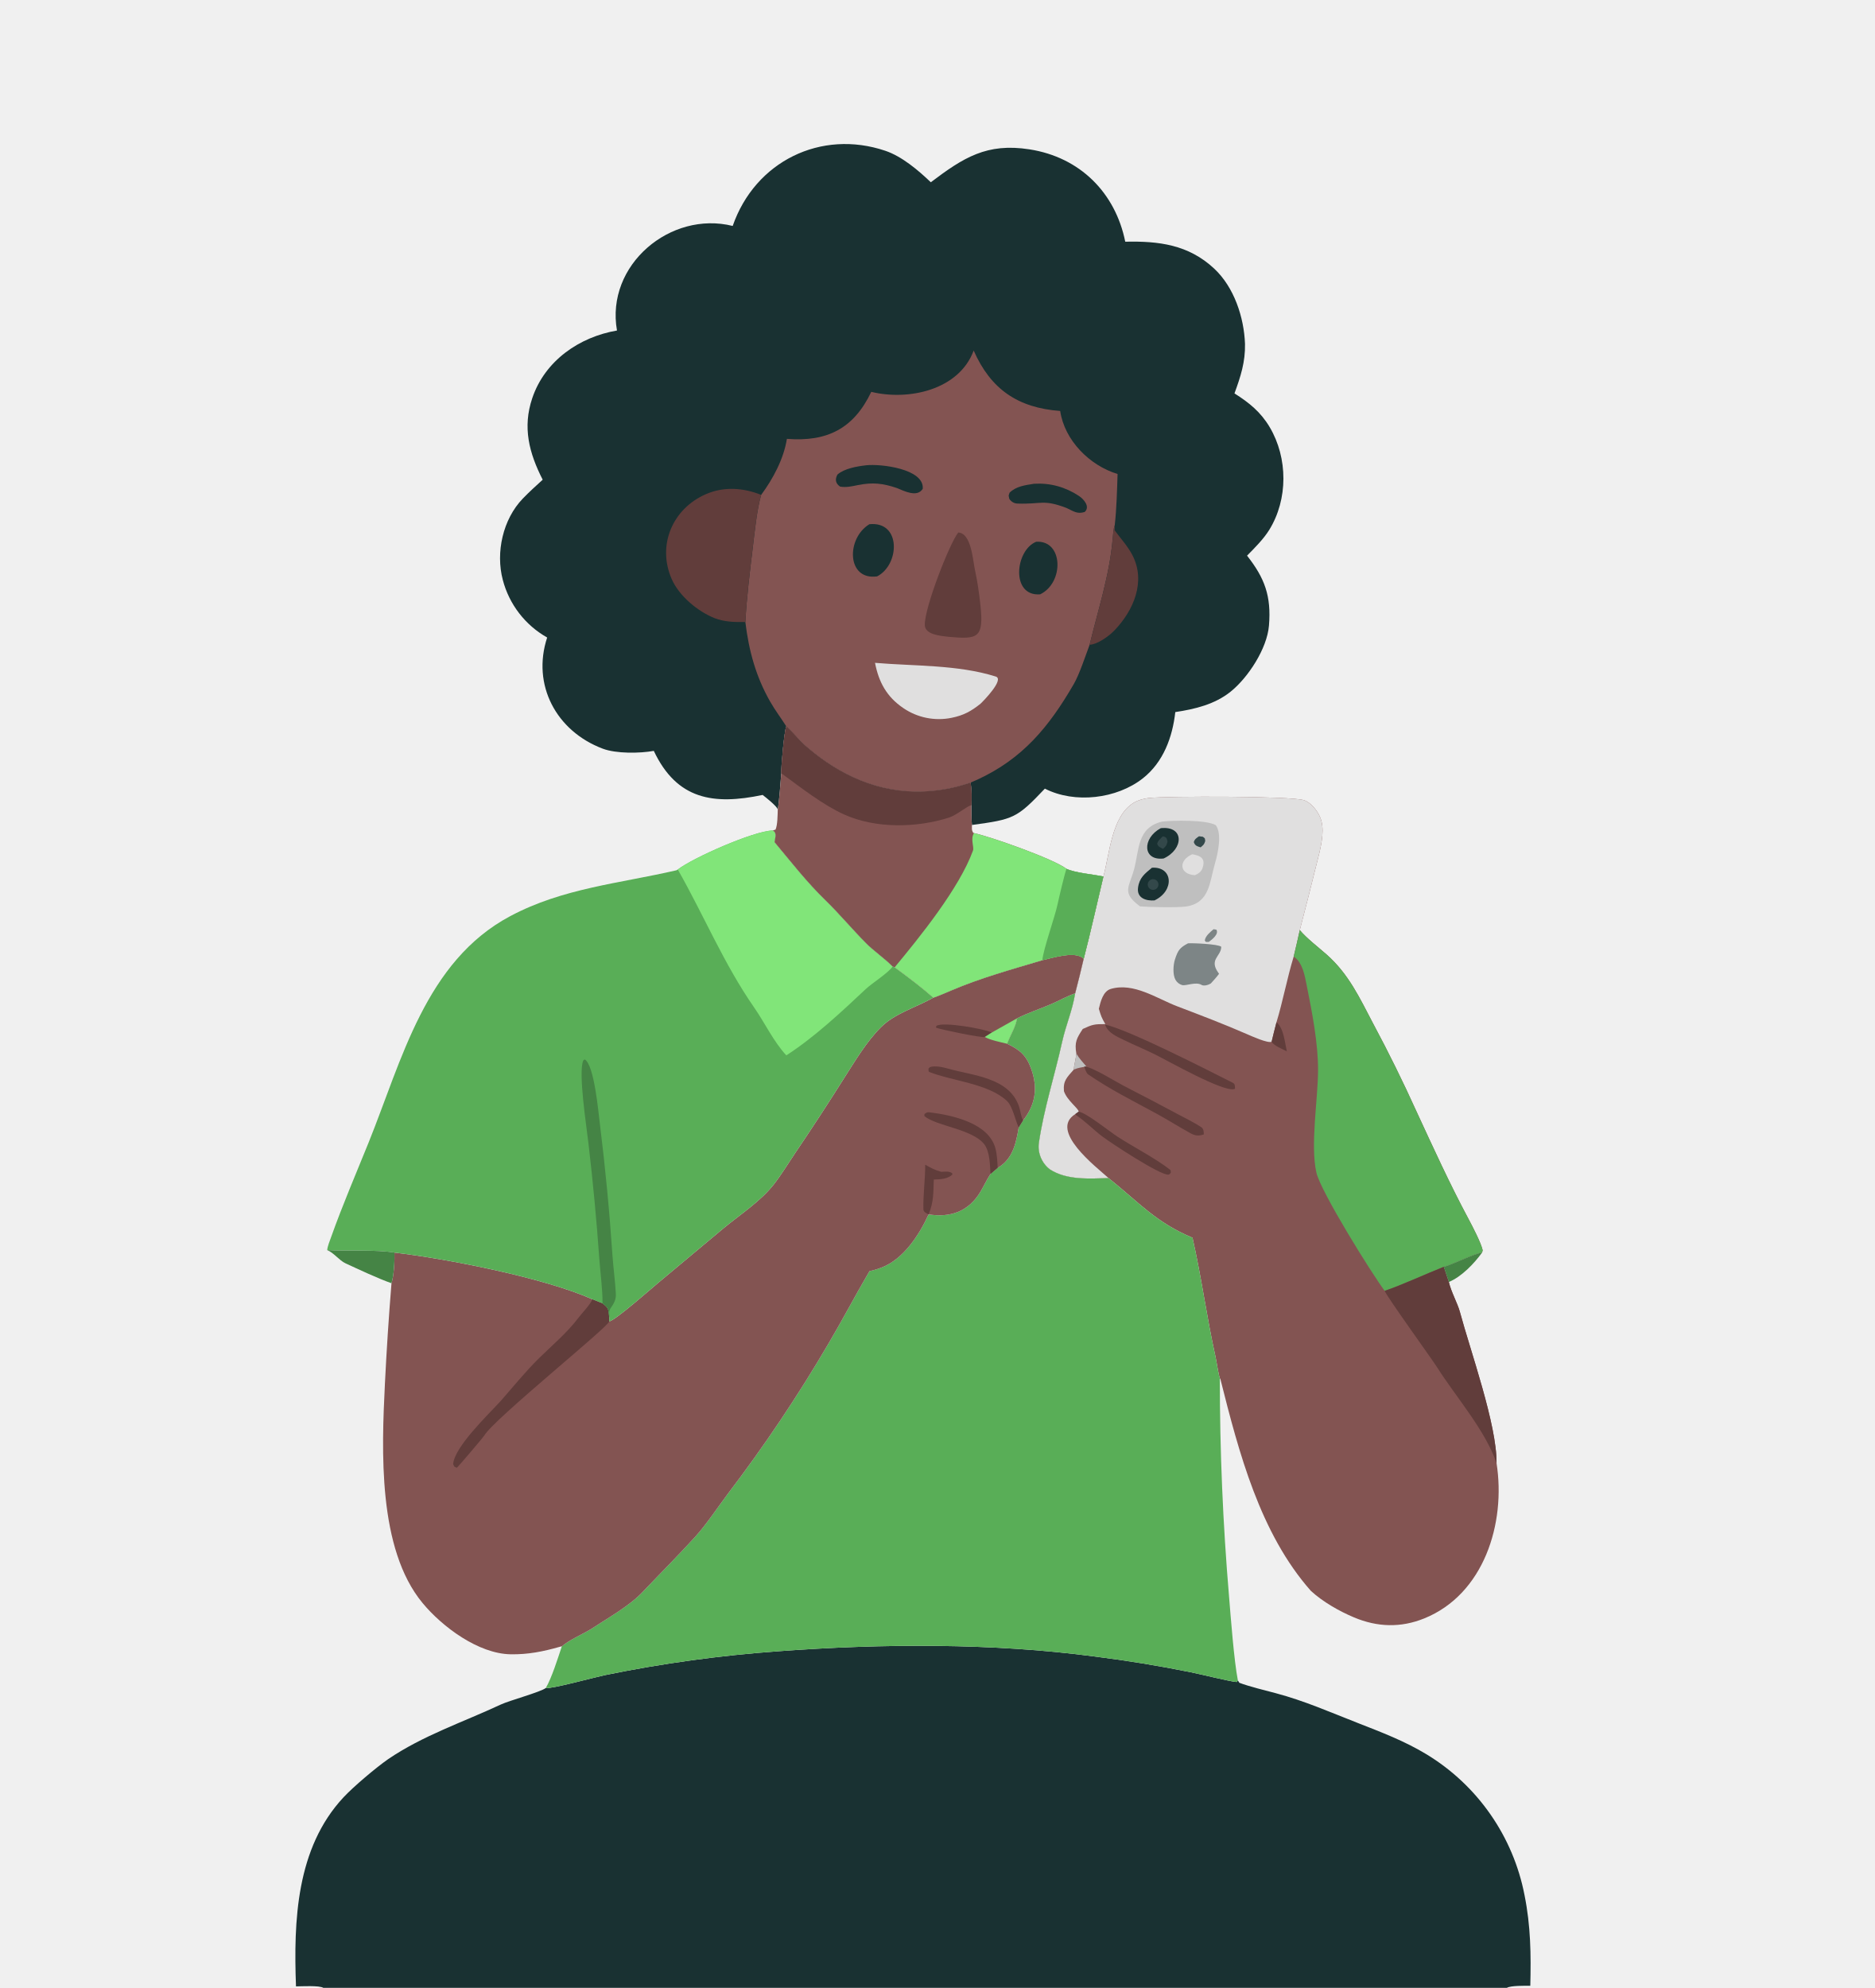
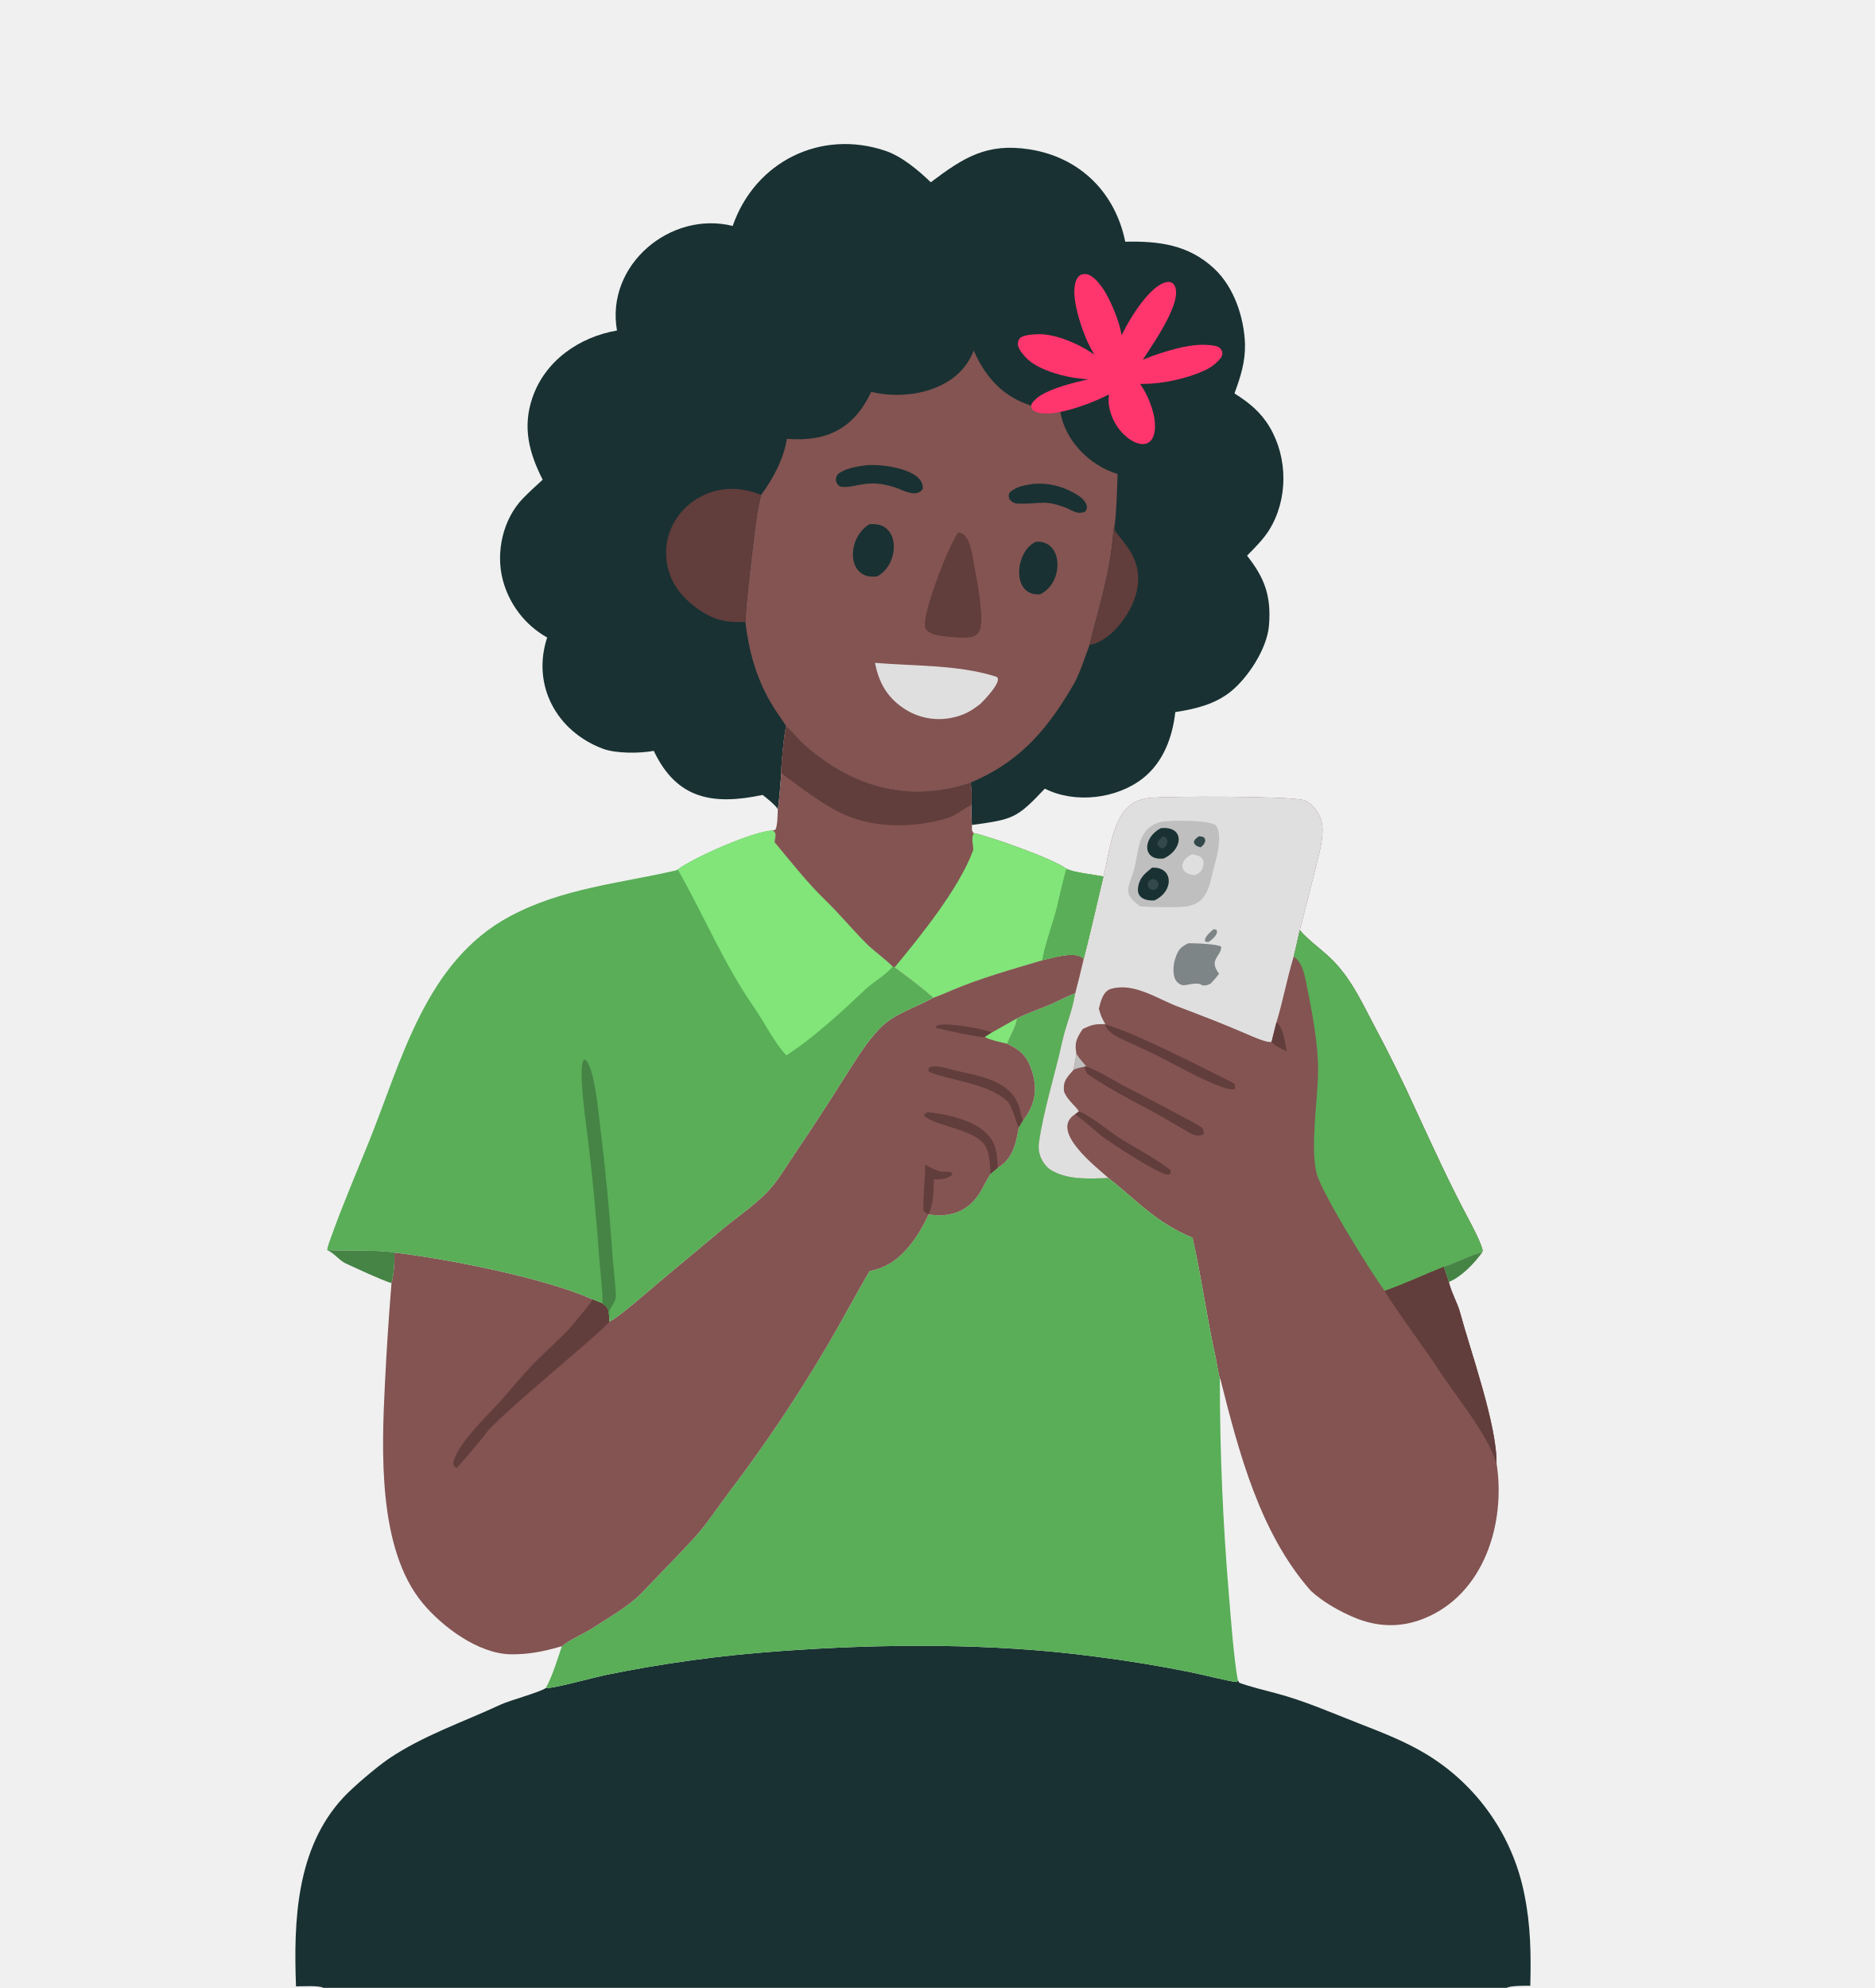
<svg xmlns="http://www.w3.org/2000/svg" width="431" height="457" viewBox="0 0 431 457" fill="none">
-   <g clip-path="url(#clip0_30_200)">
+   <g clip-path="url(#clip0_71_2100)">
    <path d="M168.437 51.941C173.595 37.09 188.752 29.658 203.547 34.668C207.342 35.952 211.115 39.145 213.984 41.898C221.515 36.21 226.853 32.81 236.66 34.333C248.336 36.146 256.423 44.362 258.682 55.564C266.354 55.391 273.221 56.215 279.153 61.769C283.71 66.035 285.99 72.945 286.213 79.055C286.3 83.208 285.207 86.575 283.791 90.436C287.184 92.573 289.841 94.736 291.895 98.204C296.089 105.285 296.13 114.776 291.795 121.794C290.481 123.918 288.442 125.953 286.684 127.733C290.742 132.893 292.281 137.015 291.721 143.812C291.286 149.089 286.945 155.759 282.887 159.014C279.269 161.916 274.716 163.011 270.187 163.693C269.549 169.443 267.454 175.187 262.76 178.899C256.755 183.649 247.093 184.807 240.204 181.291C233.753 188.104 233.019 188.341 223.44 189.645C223.303 188.505 223.326 186.337 223.306 185.111C223.382 183.558 223.386 181.41 223.114 179.9C219.581 181.123 215.885 181.813 212.148 181.949C202.016 182.301 193.098 178.257 185.517 171.739C183.775 170.242 182.604 168.675 180.962 167.159L180.76 166.975C180.255 168.245 179.537 176.492 179.606 177.838C179.482 179.423 179.09 184.676 178.801 186.039C178.456 185.204 176.132 183.365 175.322 182.741C164.006 185.116 155.606 183.818 150.301 172.611C147.086 173.196 141.665 173.272 138.573 172.107C127.848 168.068 122.215 157.411 125.787 146.553C120.736 143.704 117.057 138.928 115.59 133.317C113.907 126.969 115.615 119.36 120.179 114.62C121.624 113.119 123.216 111.678 124.759 110.274C121.616 104.114 120.103 98.237 122.357 91.546C125.281 82.868 133.227 77.457 141.838 75.977C139.175 60.877 154.178 48.377 168.437 51.941Z" fill="#193132" />
    <path d="M200.297 90.08C208.846 92.166 220.476 89.672 223.837 80.582C227.754 89.486 233.996 93.755 243.727 94.472C244.724 101.226 250.475 107.009 256.92 108.963C256.793 112.699 256.693 117.068 256.262 120.765C255.97 121.456 255.854 123.142 255.785 123.944C255.051 132.309 252.445 140.14 250.491 148.221C249.538 150.744 248.164 154.985 246.855 157.245C241.139 167.118 235.076 174.464 224.577 179.273C224.095 179.493 223.607 179.702 223.114 179.9C219.581 181.123 215.885 181.813 212.148 181.95C202.016 182.301 193.098 178.257 185.517 171.739C183.775 170.242 182.604 168.675 180.962 167.159L180.76 166.975C179.514 165.003 178.217 163.328 177.04 161.264C173.749 155.492 172.14 149.517 171.351 142.993C171.646 137.369 172.383 131.424 173.063 125.812C173.498 122.211 174.009 117.102 174.984 113.763C177.725 110.05 180.168 105.491 180.9 100.885C190.154 101.61 196.261 98.534 200.297 90.08Z" fill="#835452" />
    <path d="M201.158 152.372C210.151 153.147 220.183 152.769 228.921 155.525C230.976 156.173 226.001 161.222 225.408 161.772C223.266 163.493 221.511 164.452 218.78 165.006C214.914 165.804 210.89 164.992 207.637 162.757C203.834 160.174 201.999 156.771 201.158 152.372Z" fill="#E0DFDF" />
    <path d="M220.285 122.414C223.321 122.546 223.633 128.793 224.166 131.188C224.708 133.624 225.11 136.53 225.382 139.037C226.225 146.774 224.755 146.99 218.057 146.388C216.154 146.168 212.637 145.893 212.601 143.669C212.536 139.61 218.305 124.914 220.285 122.414Z" fill="#613D3B" />
    <path d="M199.862 120.507C207.222 119.752 206.869 129.8 201.643 132.498C194.621 133.482 194.493 123.754 199.862 120.507Z" fill="#193132" />
    <path d="M238.204 124.542C244.452 124.126 244.682 133.946 239.118 136.626C232.316 137.15 233.358 126.481 238.204 124.542Z" fill="#193132" />
    <path d="M199.122 106.959C202.375 106.584 212.522 107.744 212.13 112.366C210.85 114.429 207.876 112.877 206.188 112.191C202.976 111.105 200.616 110.83 197.24 111.509C195.849 111.789 194.53 112.105 193.133 111.862C192.052 111.123 191.923 110.186 192.519 109.093C194.132 107.684 197.032 107.197 199.122 106.959Z" fill="#193132" />
    <path d="M237.726 111.206C241.445 110.983 244.911 111.949 248.019 113.993C249.143 114.731 250.687 116.483 249.355 117.698C247.644 118.21 246.892 117.578 245.215 116.785C239.783 114.712 239.484 115.956 233.907 115.76C233.133 115.733 232.495 115.347 232.033 114.694C231.843 113.698 231.799 114.161 232.097 113.247C233.652 111.759 235.667 111.537 237.726 111.206Z" fill="#193132" />
    <path d="M171.35 142.993C168.883 143.013 166.664 142.998 164.308 142.114C160.409 140.563 156.124 137.014 154.416 133.113C151.016 125.35 154.59 116.935 162.289 113.595C166.443 111.793 170.873 112.117 174.984 113.763C174.009 117.102 173.498 122.211 173.062 125.812C172.383 131.424 171.645 137.369 171.35 142.993Z" fill="#613D3B" />
    <path d="M250.49 148.221C252.444 140.14 255.05 132.309 255.784 123.944C255.853 123.141 255.969 121.456 256.261 120.765C256.261 121.087 256.259 121.474 256.259 121.926C257.642 123.819 259.257 125.534 260.348 127.654C263.472 133.717 260.576 140.37 256.195 144.92C254.932 146.232 252.344 148.119 250.49 148.221Z" fill="#613D3B" />
    <path d="M125.477 388.033C126.445 388.37 136.826 385.545 138.979 385.097C152.199 382.384 165.582 380.541 179.043 379.581C202.696 377.825 228.212 377.667 251.694 380.802C259.1 381.73 266.469 382.939 273.784 384.423C275.704 384.8 283.171 386.643 284.291 386.659L284.572 386.282C284.683 386.465 284.795 386.648 284.907 386.831C286.995 387.652 291.3 388.703 293.266 389.225C299.84 390.967 305.839 393.614 312.125 396.073C317.602 398.217 322.938 400.241 327.962 403.291C339.696 410.422 347.872 422.181 350.473 435.664C351.899 442.735 351.975 449.326 351.799 456.489C350.587 456.489 347.281 456.422 346.416 456.964H74.324C73.472 456.384 69.304 456.618 68.046 456.631C67.483 441.57 68.085 424.831 78.975 413.16C81.285 410.683 86.48 406.303 89.24 404.386C97.205 398.962 106.471 395.881 115.122 391.84C117.136 390.898 124.278 388.97 125.477 388.033Z" fill="#193132" />
    <path d="M253.66 201.488C255.09 196.331 255.534 187.607 260.634 184.539C261.665 183.919 262.927 183.574 264.116 183.444C268.353 182.978 296.765 182.984 299.745 183.943C301.383 184.471 302.797 186.31 303.46 187.823C304.04 189.148 304.111 190.628 303.993 192.052C303.776 194.695 302.955 197.402 302.329 199.976C301.186 204.595 300.015 209.206 298.808 213.809C300.406 215.711 303.089 217.76 304.981 219.427C310.067 223.917 312.577 229.415 315.667 235.287C319.203 241.885 322.513 248.599 325.599 255.42C329.498 263.839 333.259 272.119 337.65 280.314C338.538 281.972 340.492 285.736 340.851 287.403L340.713 287.947C338.879 288.166 334.596 290.409 331.91 291.218C332.293 292.372 332.675 293.55 333.074 294.697C333.594 296.977 335.084 299.601 335.615 301.578C338.011 310.488 344.135 327.521 344.039 336.335C346.229 350.244 341.101 366.504 327.426 372.037C322.025 374.224 316.651 374.072 311.234 371.79C307.874 370.375 304.075 368.217 301.345 365.698C289.653 352.451 284.808 333.907 280.587 317.148C280.533 317.034 280.48 316.918 280.428 316.802C280.127 316.073 279.663 312.915 279.438 311.907C277.414 302.846 276.214 293.586 274.144 284.536C265.716 280.993 261.984 276.537 254.854 270.82C250.31 270.95 245.257 271.318 241.357 268.819C239.49 267.38 238.495 265.03 238.834 262.678C239.945 255.007 242.486 247.164 244.161 239.567C245.036 235.604 246.522 232.384 247.171 228.346C247.862 225.702 248.518 223.047 249.136 220.385C250.711 214.297 252.186 207.657 253.66 201.488Z" fill="#835452" />
    <path d="M253.66 201.488C255.09 196.331 255.534 187.607 260.634 184.539C261.665 183.919 262.927 183.574 264.116 183.444C268.353 182.978 296.765 182.984 299.745 183.943C301.383 184.471 302.797 186.31 303.46 187.823C304.04 189.148 304.111 190.628 303.993 192.052C303.776 194.695 302.955 197.402 302.329 199.976C301.186 204.595 300.015 209.206 298.808 213.809C298.362 215.841 297.894 217.869 297.405 219.891C295.873 224.941 294.907 230.229 293.448 234.997C293.077 236.47 292.667 237.998 292.332 239.473C291.471 239.881 287.75 238.201 286.646 237.719C281.347 235.406 276.069 233.402 270.662 231.342C265.926 229.535 260.621 225.78 255.34 227.339C253.564 227.884 252.998 230.298 252.614 231.898C253.118 233.578 253.21 233.87 254.102 235.419C251.581 235.414 251.177 235.49 248.915 236.537C247.503 238.692 246.995 239.569 247.436 242.191C247.325 243.487 246.921 244.797 246.847 245.877C245.319 247.651 244.364 248.394 244.59 250.841C245.321 253.015 247.938 254.771 247.974 255.549L247.2 256.107C241.101 259.887 251.903 268.167 254.854 270.82C250.31 270.95 245.257 271.318 241.357 268.819C239.49 267.38 238.495 265.03 238.834 262.678C239.945 255.007 242.486 247.164 244.161 239.567C245.036 235.604 246.522 232.384 247.171 228.346C247.862 225.702 248.518 223.047 249.136 220.385C250.711 214.297 252.186 207.657 253.66 201.488Z" fill="#E0DFDF" />
    <path d="M267.143 188.871C269.564 188.569 277.35 188.427 279.496 189.69C280.97 191.654 279.993 196.146 279.331 198.399C278.041 202.777 278.142 207.559 272.665 208.387C270.499 208.674 264.339 208.535 262.086 208.358C257.785 205.171 259.552 204.035 260.687 199.914C261.937 195.39 261.343 190.264 267.143 188.871Z" fill="#BFBFBF" />
    <path d="M264.815 199.474C269.625 199.135 270.1 204.746 265.404 206.986C263.488 207.131 261.331 206.479 261.616 204.112C261.898 201.786 263.156 200.855 264.815 199.474Z" fill="#193132" />
    <path d="M264.464 202.268C265.036 201.936 265.77 202.116 266.122 202.675C266.477 203.235 266.325 203.974 265.778 204.348C265.406 204.603 264.926 204.635 264.525 204.43C264.121 204.226 263.864 203.818 263.851 203.367C263.84 202.916 264.074 202.495 264.464 202.268Z" fill="#33484A" />
    <path d="M266.854 190.377C272.36 189.807 272.11 195.244 267.508 197.348C262.66 197.943 262.51 192.711 266.854 190.377Z" fill="#193132" />
    <path d="M267.312 192.265C268.169 192.399 268.247 192.724 268.403 193.457C268.155 194.408 268.111 194.429 267.379 195.131C266.547 194.722 266.362 194.713 266.014 194C266.177 193.261 266.759 192.818 267.312 192.265Z" fill="#33484A" />
    <path d="M274.082 196.376C275.872 196.679 277.237 197.225 276.452 199.549C276.164 200.399 275.501 200.855 274.685 201.191C271.095 200.968 270.852 197.802 274.082 196.376Z" fill="#E0DFDF" />
    <path d="M275.634 192.239L276.517 192.348C277.119 192.841 276.932 192.532 277.075 193.32C276.805 194.16 276.711 194.186 276.015 194.787C275.205 194.54 274.721 194.423 274.442 193.584C274.659 192.855 275.018 192.699 275.634 192.239Z" fill="#33484A" />
    <path d="M273.111 216.851C274.09 216.768 280.103 217.002 280.752 217.646C280.741 219.866 277.849 220.528 280.1 223.645L280.25 223.845C279.659 224.666 279.032 225.327 278.356 226.077C277.814 226.411 276.783 226.753 276.201 226.398C274.923 225.615 272.596 226.692 271.759 226.449C271.11 226.262 270.559 225.825 270.229 225.235C269.562 224.035 269.707 221.818 270.106 220.57C270.795 218.42 271.226 217.852 273.111 216.851Z" fill="#7D8586" />
    <path d="M278.985 213.606L279.643 213.719C280.25 214.741 278.635 215.984 277.879 216.533L277.209 216.527L276.971 216.206C277.089 215.161 278.222 214.266 278.985 213.606Z" fill="#7D8586" />
-     <path d="M298.808 213.809C300.406 215.711 303.089 217.76 304.981 219.427C310.068 223.917 312.577 229.415 315.667 235.287C319.203 241.885 322.513 248.599 325.599 255.42C329.498 263.839 333.259 272.119 337.65 280.314C338.538 281.972 340.492 285.736 340.851 287.403L340.713 287.947C338.879 288.166 334.596 290.409 331.91 291.219C327.85 292.816 322.215 295.442 318.324 296.739C315.299 292.705 303.629 273.942 302.63 269.573C301.193 263.296 302.971 252.856 303.007 246.084C303.04 239.89 301.633 232.643 300.404 226.556C299.942 224.26 299.473 221.268 297.405 219.891C297.894 217.869 298.362 215.841 298.808 213.809Z" fill="#59AE57" />
+     <path d="M298.808 213.809C300.406 215.711 303.089 217.76 304.981 219.427C310.068 223.917 312.577 229.415 315.667 235.287C319.203 241.885 322.513 248.599 325.599 255.42C329.498 263.839 333.259 272.119 337.65 280.314C338.538 281.972 340.492 285.736 340.851 287.403L340.713 287.948C338.879 288.166 334.596 290.409 331.91 291.219C327.85 292.816 322.215 295.442 318.324 296.739C315.299 292.705 303.629 273.942 302.63 269.573C301.193 263.296 302.971 252.856 303.007 246.084C303.04 239.89 301.633 232.643 300.404 226.556C299.942 224.26 299.473 221.268 297.405 219.891C297.894 217.869 298.362 215.841 298.808 213.809Z" fill="#59AE57" />
    <path d="M331.91 291.219C332.294 292.372 332.675 293.55 333.075 294.697C333.594 296.978 335.085 299.601 335.616 301.578C338.011 310.488 344.135 327.521 344.039 336.335C341.429 328.728 334.625 321.04 330.451 314.428C329.175 312.409 318.592 297.765 318.324 296.739C322.215 295.442 327.85 292.816 331.91 291.219Z" fill="#613D3B" />
    <path d="M247.974 255.549C249.732 255.788 255.044 260.095 256.909 261.302C260.788 263.812 265.518 266.186 269.103 268.986L269.17 269.546C268.993 269.758 268.909 269.984 268.614 270.021C266.774 270.258 255.327 262.705 253.393 261.241C251.403 259.735 249.641 257.881 247.582 256.493C247.307 256.31 247.412 256.397 247.2 256.107L247.974 255.549Z" fill="#613D3B" />
    <path d="M293.448 234.997C295.104 236.329 295.354 239.558 295.831 241.68C294.881 241.198 292.746 240.323 292.333 239.473C292.668 237.998 293.078 236.47 293.448 234.997Z" fill="#613D3B" />
-     <path d="M247.437 242.191C248.099 243.309 248.907 244.175 249.75 245.161C248.701 245.353 247.827 245.453 246.848 245.877C246.921 244.797 247.325 243.487 247.437 242.191Z" fill="#BFBFBF" />
+     <path d="M247.437 242.191C248.099 243.309 248.907 244.174 249.75 245.161C248.701 245.353 247.827 245.453 246.848 245.877C246.921 244.797 247.325 243.487 247.437 242.191Z" fill="#BFBFBF" />
    <path d="M254.038 235.531C259.365 236.653 277.638 245.995 283.414 248.914C283.978 249.199 283.885 249.721 283.911 250.286C283.847 250.31 283.782 250.337 283.713 250.357C281.248 251.094 268.463 243.851 265.567 242.416C263.205 241.245 260.762 240.245 258.393 239.087C256.686 238.253 254.701 237.438 254.038 235.531Z" fill="#613D3B" />
    <path d="M249.255 245.143C251.167 245.295 256.24 248.523 258.341 249.614C262.488 251.736 266.613 253.901 270.718 256.105C272.38 256.982 274.586 258.062 276.146 259.106C276.739 259.506 276.717 260.182 276.748 260.771C275.599 261.168 274.794 261.114 273.714 260.525C271.059 259.073 268.514 257.444 265.855 255.998C260.543 253.106 255.086 250.395 250.107 246.948C249.717 246.676 249.398 245.6 249.255 245.143Z" fill="#613D3B" />
-     <path d="M233.777 234.105C236.111 232.909 239.026 231.94 241.494 230.887C243.368 230.088 245.349 228.953 247.171 228.346C246.522 232.384 245.036 235.604 244.162 239.567C242.486 247.164 239.945 255.007 238.834 262.678C238.495 265.03 239.49 267.38 241.358 268.819C245.257 271.318 250.31 270.95 254.854 270.82C261.984 276.537 265.716 280.993 274.144 284.536C276.215 293.586 277.415 302.846 279.438 311.907C279.663 312.915 280.127 316.073 280.429 316.802C280.422 333.564 281.129 350.316 282.546 367.017C282.929 371.685 283.688 381.768 284.571 386.282L284.29 386.659C283.17 386.643 275.704 384.8 273.783 384.423C266.468 382.939 259.1 381.73 251.693 380.802C228.211 377.667 202.695 377.825 179.043 379.581C165.582 380.541 152.198 382.384 138.978 385.097C136.826 385.545 126.444 388.37 125.477 388.033C126.851 385.67 128.231 381.23 129.153 378.475C130.686 377.071 133.868 375.699 135.808 374.523C139.519 372.069 144.614 369.25 147.688 366.008C151.571 361.914 155.896 357.576 159.686 353.417C162.385 350.459 165 346.48 167.429 343.241C175.755 332.303 183.413 320.877 190.363 309.017C193.585 303.566 196.627 297.763 199.876 292.211C200.808 292.011 201.723 291.741 202.612 291.399C207.684 289.485 211.319 283.878 213.472 279.165C218.526 279.964 222.712 278.474 225.411 273.924C226.168 272.648 226.804 271.258 227.6 270.026L227.705 269.868L229.356 268.455C229.583 268.319 229.804 268.176 230.02 268.027C232.961 265.954 233.637 262.444 234.188 259.169L235.192 257.558C238.009 254.01 238.625 250.145 237.108 245.85C235.961 242.613 234.511 241.376 231.526 239.939C232.129 238.199 233.621 235.879 233.777 234.105Z" fill="#59AE57" />
+     <path d="M233.777 234.105C236.111 232.909 239.026 231.94 241.494 230.887C243.368 230.088 245.349 228.953 247.171 228.346C246.522 232.384 245.036 235.604 244.162 239.567C242.486 247.164 239.945 255.007 238.834 262.678C238.495 265.03 239.49 267.38 241.358 268.819C245.257 271.318 250.31 270.95 254.854 270.82C261.984 276.537 265.716 280.993 274.144 284.536C276.215 293.586 277.415 302.846 279.438 311.907C279.663 312.915 280.128 316.073 280.429 316.802C280.422 333.564 281.129 350.316 282.546 367.017C282.929 371.685 283.688 381.768 284.571 386.282L284.29 386.659C283.17 386.643 275.704 384.8 273.783 384.423C266.468 382.939 259.1 381.73 251.693 380.802C228.211 377.667 202.695 377.825 179.043 379.581C165.582 380.541 152.198 382.384 138.978 385.097C136.826 385.545 126.444 388.37 125.477 388.033C126.851 385.67 128.231 381.23 129.153 378.475C130.686 377.071 133.868 375.699 135.808 374.523C139.519 372.069 144.614 369.25 147.688 366.008C151.571 361.914 155.896 357.576 159.686 353.417C162.385 350.459 165 346.48 167.429 343.241C175.755 332.303 183.413 320.877 190.363 309.017C193.585 303.566 196.627 297.763 199.876 292.211C200.808 292.011 201.723 291.741 202.612 291.399C207.684 289.485 211.319 283.878 213.472 279.165C218.526 279.964 222.712 278.474 225.411 273.924C226.168 272.648 226.804 271.258 227.6 270.026L227.705 269.868L229.356 268.455C229.583 268.319 229.804 268.176 230.02 268.027C232.961 265.954 233.637 262.444 234.188 259.169L235.192 257.558C238.009 254.01 238.625 250.145 237.108 245.85C235.961 242.613 234.511 241.376 231.526 239.939C232.129 238.199 233.621 235.879 233.777 234.105Z" fill="#59AE57" />
    <path d="M239.625 220.732C241.985 220.2 247.274 218.482 249.137 220.385C248.519 223.047 247.863 225.702 247.172 228.346C245.349 228.953 243.368 230.088 241.494 230.887C239.027 231.94 236.111 232.909 233.778 234.105C233.622 235.879 232.129 238.199 231.527 239.939C234.512 241.376 235.962 242.613 237.108 245.85C238.625 250.145 238.01 254.01 235.192 257.558L234.188 259.169C233.637 262.444 232.961 265.954 230.021 268.027C229.805 268.176 229.584 268.319 229.356 268.455L227.705 269.867L227.601 270.026C226.804 271.258 226.168 272.648 225.412 273.924C222.713 278.473 218.526 279.964 213.472 279.165C211.32 283.878 207.684 289.485 202.613 291.399C201.723 291.741 200.809 292.011 199.877 292.211C196.628 297.763 193.586 303.566 190.364 309.017C183.414 320.877 175.755 332.303 167.43 343.241C165.001 346.48 162.386 350.459 159.687 353.417C155.897 357.576 151.571 361.914 147.688 366.008C144.615 369.25 139.519 372.069 135.809 374.523C133.869 375.699 130.687 377.071 129.154 378.474C128.825 378.508 129.001 378.474 128.679 378.568C124.817 379.668 121.365 380.355 117.371 380.286C109.978 380.157 101.7 374.007 97.137 368.494C86.803 356.008 87.736 333.345 88.487 318.112C88.869 310.396 89.373 302.687 89.998 294.987C90.563 293.193 90.743 289.824 90.677 287.941C103.187 289.431 125.088 293.742 136.211 298.689L138.503 299.606C139.95 300.748 139.829 300.833 140.036 302.652L140.078 303.026L140.071 303.765C141.501 303.499 149.835 296.125 151.447 294.791L166.385 282.314C170.283 279.103 174.882 276.133 177.943 272.208C179.604 270.077 181.259 267.357 182.788 265.09C186.621 259.43 190.359 253.706 193.999 247.921C196.542 243.951 199.153 239.52 202.472 236.186C205.693 232.951 210.438 231.655 214.563 229.35C215.857 228.899 217.316 228.27 218.582 227.728C225.441 224.791 232.486 222.869 239.625 220.732Z" fill="#835452" />
    <path d="M136.21 298.689L138.502 299.606C139.949 300.748 139.828 300.833 140.035 302.652L140.077 303.026L140.07 303.765C139.729 305.148 113.51 326.254 111.328 329.996C111.055 330.467 105.209 337.323 105.015 337.412C104.249 337.026 104.511 337.312 104.175 336.553C104.493 332.564 112.265 325.167 115.151 322.008C118.014 318.743 120.841 315.247 123.942 312.197C127.052 309.14 130.317 306.429 132.983 302.928C134.022 301.563 135.433 300.228 136.21 298.689Z" fill="#613D3B" />
-     <path d="M234.187 259.169C233.42 257.609 232.8 254.327 231.484 253.086C227.209 249.061 218.825 248.499 213.643 246.426C213.414 246.334 213.47 246.002 213.443 245.661L213.775 245.312C214.999 244.922 216.733 245.31 218.003 245.667C223.676 247.272 231.838 247.68 234.196 254.175C234.634 255.378 234.6 256.342 235.191 257.558L234.187 259.169Z" fill="#613D3B" />
-     <path d="M227.705 269.867C227.591 267.886 227.562 264.684 226.259 263.026C223.506 259.53 215.295 258.887 212.504 256.569L212.519 256.098C212.868 255.848 213.145 255.628 213.622 255.688C218.821 256.342 227.31 258.102 228.847 264.033C229.233 265.521 229.28 267.058 229.356 268.455L227.705 269.867Z" fill="#613D3B" />
+     <path d="M234.187 259.169C233.42 257.609 232.8 254.327 231.484 253.086C227.209 249.061 218.825 248.499 213.643 246.426C213.414 246.334 213.47 246.002 213.443 245.66L213.775 245.312C214.999 244.922 216.733 245.31 218.003 245.667C223.676 247.271 231.838 247.68 234.196 254.175C234.634 255.378 234.6 256.342 235.191 257.558L234.187 259.169Z" fill="#613D3B" />
+     <path d="M227.705 269.868C227.591 267.886 227.562 264.684 226.259 263.026C223.506 259.53 215.295 258.887 212.504 256.569L212.519 256.098C212.868 255.848 213.145 255.628 213.622 255.688C218.821 256.342 227.31 258.102 228.847 264.033C229.233 265.521 229.28 267.058 229.356 268.455L227.705 269.868Z" fill="#613D3B" />
    <path d="M212.697 267.741C214.186 268.56 214.781 268.93 216.403 269.377C217.374 269.341 218.065 269.196 218.88 269.667L218.947 270.017C217.776 271.061 216.179 271.104 214.669 271.146C214.555 274.176 214.669 276.32 213.472 279.165C213.01 278.911 212.292 278.63 212.279 278.009C212.202 274.598 212.698 271.193 212.697 267.741Z" fill="#613D3B" />
-     <path d="M226.395 238.378C225.483 238.601 216.373 236.671 215.17 236.247L215.263 235.829C216.835 234.812 226.205 236.506 228.01 237.351L226.395 238.378Z" fill="#613D3B" />
+     <path d="M226.395 238.378C225.483 238.601 216.373 236.671 215.17 236.247L215.263 235.83C216.835 234.812 226.205 236.506 228.01 237.351L226.395 238.378Z" fill="#613D3B" />
    <path d="M233.776 234.105C233.62 235.879 232.128 238.199 231.525 239.94C230.069 239.58 227.61 239.094 226.395 238.378L228.01 237.351L233.776 234.105Z" fill="#81E579" />
    <path d="M177.641 190.911C178.661 191.424 178.202 192.523 178.057 193.589C182.008 198.31 185.411 202.727 189.841 207.036C192.99 210.098 195.97 213.684 199.087 216.807C200.688 218.467 203.184 220.16 205.208 222.183L205.669 222.368C208.764 224.642 211.672 226.817 214.563 229.35C210.437 231.655 205.693 232.951 202.471 236.187C199.152 239.52 196.541 243.951 193.999 247.921C190.358 253.706 186.621 259.43 182.787 265.09C181.259 267.357 179.604 270.077 177.942 272.208C174.882 276.133 170.282 279.103 166.385 282.314L151.446 294.791C149.835 296.125 141.501 303.499 140.07 303.765L140.077 303.026L140.035 302.652C139.828 300.833 139.949 300.748 138.502 299.606L136.21 298.689C125.087 293.742 103.187 289.431 90.677 287.941C86.672 287.247 79.382 287.602 75.222 287.372C75.275 286.522 75.845 285.152 76.137 284.331C78.759 276.97 81.805 269.912 84.725 262.681C92.374 243.742 97.798 220.985 117.298 210.601C129.436 204.139 142.438 203.094 155.526 200.054C155.624 199.998 155.722 199.942 155.819 199.886C159.091 197.294 173.223 191.011 177.641 190.911Z" fill="#59AE57" />
    <path d="M177.64 190.911C178.661 191.424 178.201 192.523 178.056 193.589C182.008 198.31 185.41 202.727 189.84 207.036C192.989 210.098 195.969 213.684 199.086 216.807C200.687 218.467 203.183 220.16 205.207 222.183C204.184 223.687 200.511 225.972 199.023 227.369C193.352 232.688 187.318 238.366 180.769 242.608C177.843 239.466 175.811 235.113 173.399 231.644C166.402 221.582 161.832 210.456 155.818 199.886C159.09 197.294 173.222 191.011 177.64 190.911Z" fill="#81E579" />
    <path d="M138.502 299.606L138.508 299.316C138.547 296.737 138.004 292.457 137.798 289.661C137.164 280.669 136.321 271.693 135.267 262.741C134.821 258.794 132.913 246.685 134.073 243.804L134.407 243.527C136.613 244.768 137.545 255.527 137.908 258.394C139.16 268.455 140.126 278.549 140.804 288.666C141.016 291.585 141.42 294.487 141.575 297.404C141.648 298.776 141.13 299.637 140.376 300.726C139.895 301.404 140.091 302.223 140.077 303.026L140.035 302.652C139.828 300.833 139.949 300.748 138.502 299.606Z" fill="#458445" />
    <path d="M180.76 166.975L180.962 167.159C182.604 168.675 183.775 170.242 185.517 171.739C193.098 178.257 202.016 182.301 212.148 181.95C215.885 181.813 219.581 181.123 223.114 179.9C223.386 181.41 223.382 183.558 223.306 185.111C223.326 186.337 223.303 188.505 223.44 189.645C223.46 190.587 223.312 190.737 223.721 191.434L223.919 191.512C227.83 192.359 242.268 197.466 245.177 199.726C247.182 200.662 251.363 201.008 253.661 201.488C252.186 207.658 250.712 214.297 249.137 220.385C247.274 218.482 241.985 220.2 239.624 220.732C232.486 222.869 225.441 224.791 218.581 227.728C217.316 228.27 215.857 228.899 214.563 229.35C211.672 226.817 208.764 224.642 205.669 222.368L205.208 222.183C203.184 220.16 200.688 218.467 199.087 216.807C195.97 213.684 192.99 210.098 189.841 207.036C185.411 202.727 182.008 198.311 178.057 193.589C178.202 192.523 178.661 191.424 177.641 190.911L178.278 190.712C178.766 189.718 178.761 187.226 178.801 186.039C179.09 184.676 179.482 179.423 179.606 177.838C179.537 176.492 180.255 168.246 180.76 166.975Z" fill="#835452" />
    <path d="M223.919 191.512C227.83 192.359 242.268 197.466 245.177 199.726C247.182 200.662 251.363 201.008 253.661 201.488C252.186 207.658 250.711 214.297 249.136 220.385C247.274 218.482 241.984 220.2 239.624 220.732C232.485 222.869 225.44 224.791 218.581 227.728C217.315 228.27 215.856 228.899 214.562 229.35C211.672 226.817 208.764 224.642 205.669 222.368C211.355 215.513 220.53 204.21 223.682 195.522C223.979 194.705 223.033 192.814 223.919 191.512Z" fill="#81E579" />
    <path d="M245.177 199.726C247.182 200.662 251.363 201.008 253.661 201.488C252.186 207.658 250.711 214.297 249.136 220.385C247.274 218.482 241.984 220.2 239.624 220.732C239.856 218.136 242.513 210.813 243.14 207.809C243.403 206.551 244.793 200.63 245.177 199.726Z" fill="#59AE57" />
    <path d="M180.761 166.975L180.963 167.159C182.605 168.675 183.776 170.242 185.518 171.739C193.098 178.257 202.017 182.301 212.149 181.95C215.886 181.813 219.582 181.123 223.115 179.9C223.387 181.41 223.382 183.558 223.306 185.111C222.462 185.179 219.941 187.378 218.185 187.936C210.727 190.329 201.319 190.504 194.069 187.239C189.201 185.047 184.188 181.1 179.885 177.955C179.793 177.916 179.7 177.877 179.607 177.838C179.538 176.492 180.256 168.246 180.761 166.975Z" fill="#613D3B" />
    <path d="M75.222 287.372C79.382 287.602 86.672 287.247 90.677 287.941C90.743 289.824 90.563 293.193 89.998 294.987C86.93 293.921 82.442 291.801 79.423 290.409C77.984 289.746 76.749 287.985 75.222 287.372Z" fill="#458445" />
-     <path d="M331.91 291.219C334.596 290.409 338.879 288.166 340.713 287.948C338.915 290.442 335.984 293.519 333.075 294.697C332.675 293.55 332.294 292.372 331.91 291.219Z" fill="#458445" />
+     <path d="M331.91 291.218C334.596 290.409 338.879 288.166 340.713 287.947C338.915 290.442 335.984 293.519 333.075 294.697C332.675 293.55 332.294 292.372 331.91 291.218Z" fill="#458445" />
+     <path d="M248.723 63.086C247.687 63.417 247.095 64.613 246.981 66.606C246.862 68.664 247.571 72.103 248.845 75.659C249.649 77.901 250.304 79.326 251.427 81.273L251.559 81.502L250.872 81.052C249.846 80.379 249.14 79.97 248.106 79.446C244.826 77.784 241.437 76.814 238.902 76.814C238.19 76.814 236.782 76.927 236.273 77.026C235.73 77.131 235.023 77.361 234.739 77.525C234.148 77.868 233.848 78.803 234.077 79.589C234.408 80.724 235.904 82.494 237.355 83.468C239.608 84.98 242.901 86.157 246.696 86.806C247.581 86.957 249.515 87.188 249.895 87.188C250.024 87.188 250.119 87.2 250.104 87.214C250.09 87.228 249.608 87.345 249.033 87.473C244.423 88.503 240.875 89.778 238.882 91.122C238.277 91.529 237.537 92.249 237.273 92.687C237.099 92.976 237.085 93.022 237.086 93.356C237.088 93.929 237.311 94.251 237.929 94.576C239.911 95.617 244.527 94.942 250.186 92.783C251.503 92.281 253.853 91.241 254.623 90.82C254.776 90.737 254.912 90.68 254.926 90.693C254.94 90.707 254.925 90.928 254.893 91.185C254.693 92.773 255.136 94.9 256.045 96.706C257.518 99.636 260.221 101.892 262.487 102.083C262.954 102.122 263.508 102.013 263.908 101.804C265.284 101.083 265.842 98.889 265.363 96.087C264.943 93.628 263.813 90.817 262.4 88.715C262.243 88.482 262.115 88.28 262.115 88.266C262.115 88.252 262.486 88.24 262.94 88.24C267.377 88.24 272.927 87.013 276.985 85.136C278.13 84.606 279.048 83.966 279.95 83.067C280.529 82.49 280.727 82.23 280.89 81.834C281.14 81.227 280.953 80.473 280.437 80.007C280.103 79.705 279.659 79.541 278.849 79.421C276.444 79.064 273.854 79.281 270.512 80.119C268.066 80.732 265.105 81.699 263.299 82.474C263.016 82.595 262.767 82.694 262.744 82.694C262.721 82.694 263.158 82.011 263.716 81.176C268.978 73.299 271.031 68.493 270.191 66.017C269.638 64.385 267.938 64.411 265.739 66.087C265.128 66.552 263.932 67.741 263.245 68.565C261.438 70.732 259.57 73.621 258.277 76.248C258.061 76.687 257.872 77.047 257.858 77.049C257.843 77.051 257.793 76.821 257.745 76.538C257.329 74.055 255.623 69.732 253.991 67.023C252.678 64.845 251.12 63.321 249.923 63.047C249.592 62.971 249.025 62.989 248.723 63.086Z" fill-rule="evenodd" clip-rule="evenodd" fill="#FF356E" />
  </g>
  <defs>
-     <clipPath id="clip0_30_200">
+     <clipPath id="clip0_71_2100">
      <rect width="431" height="456.964" fill="white" />
    </clipPath>
  </defs>
</svg>
